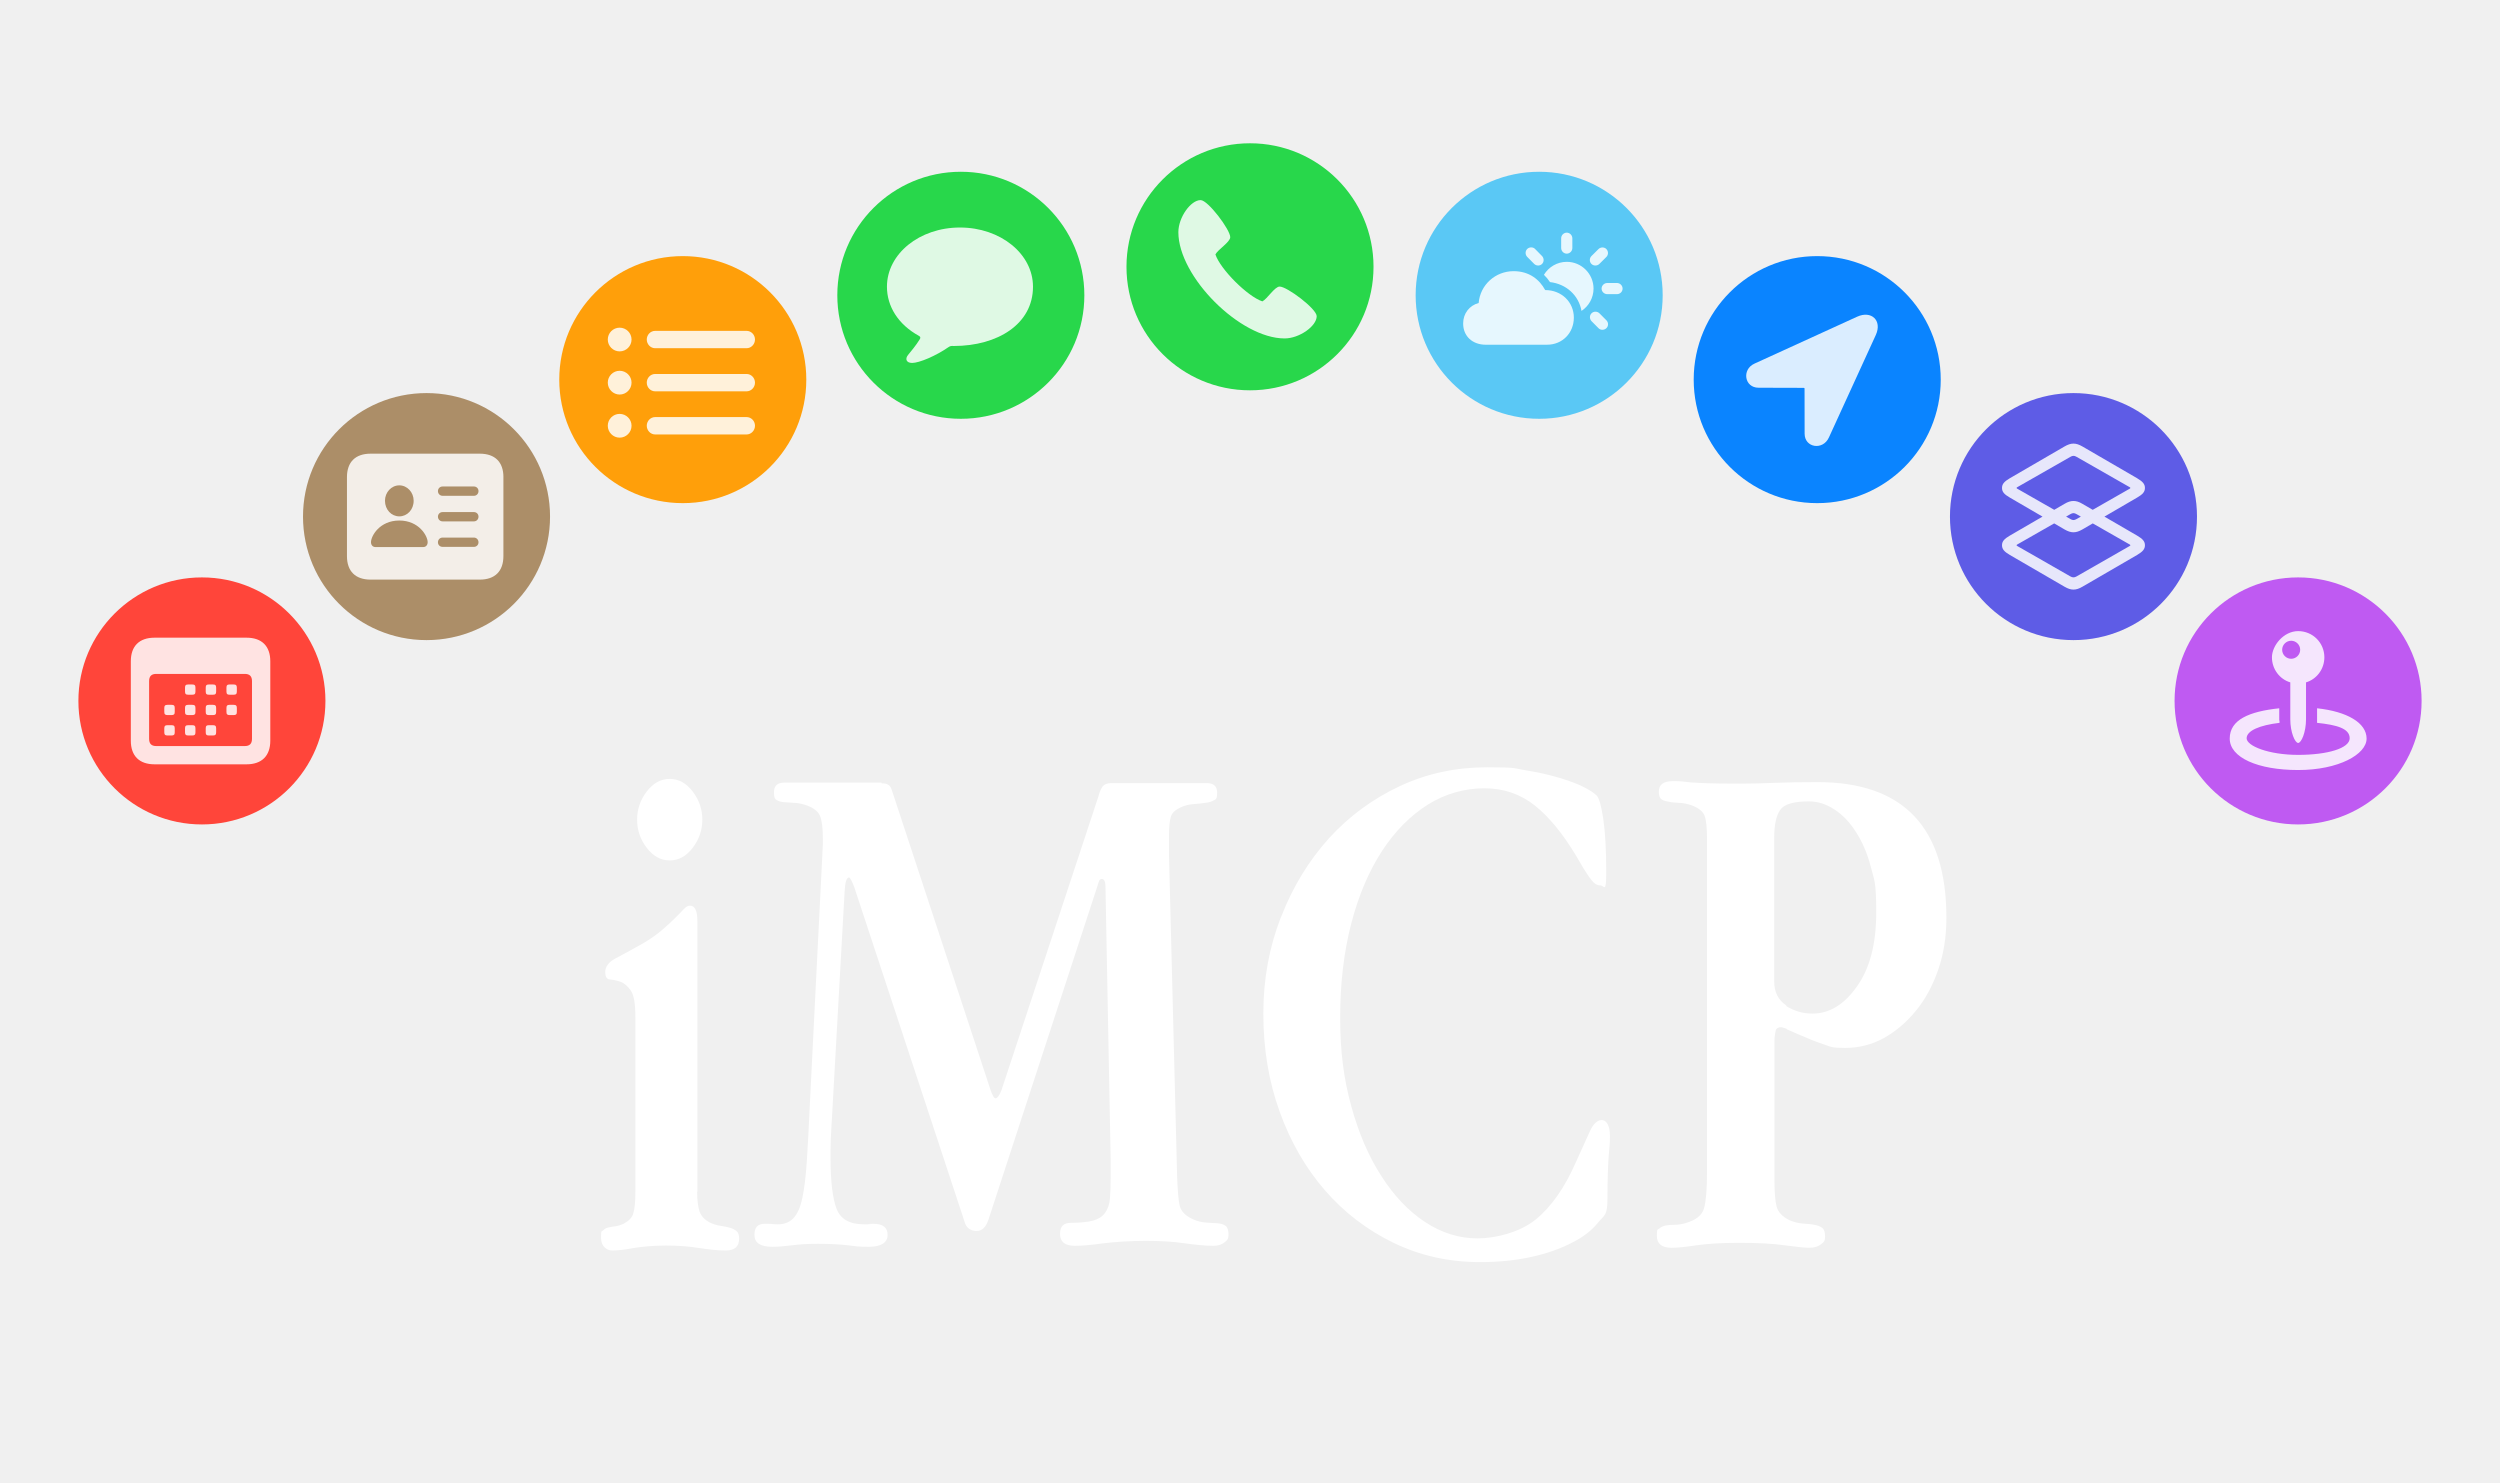
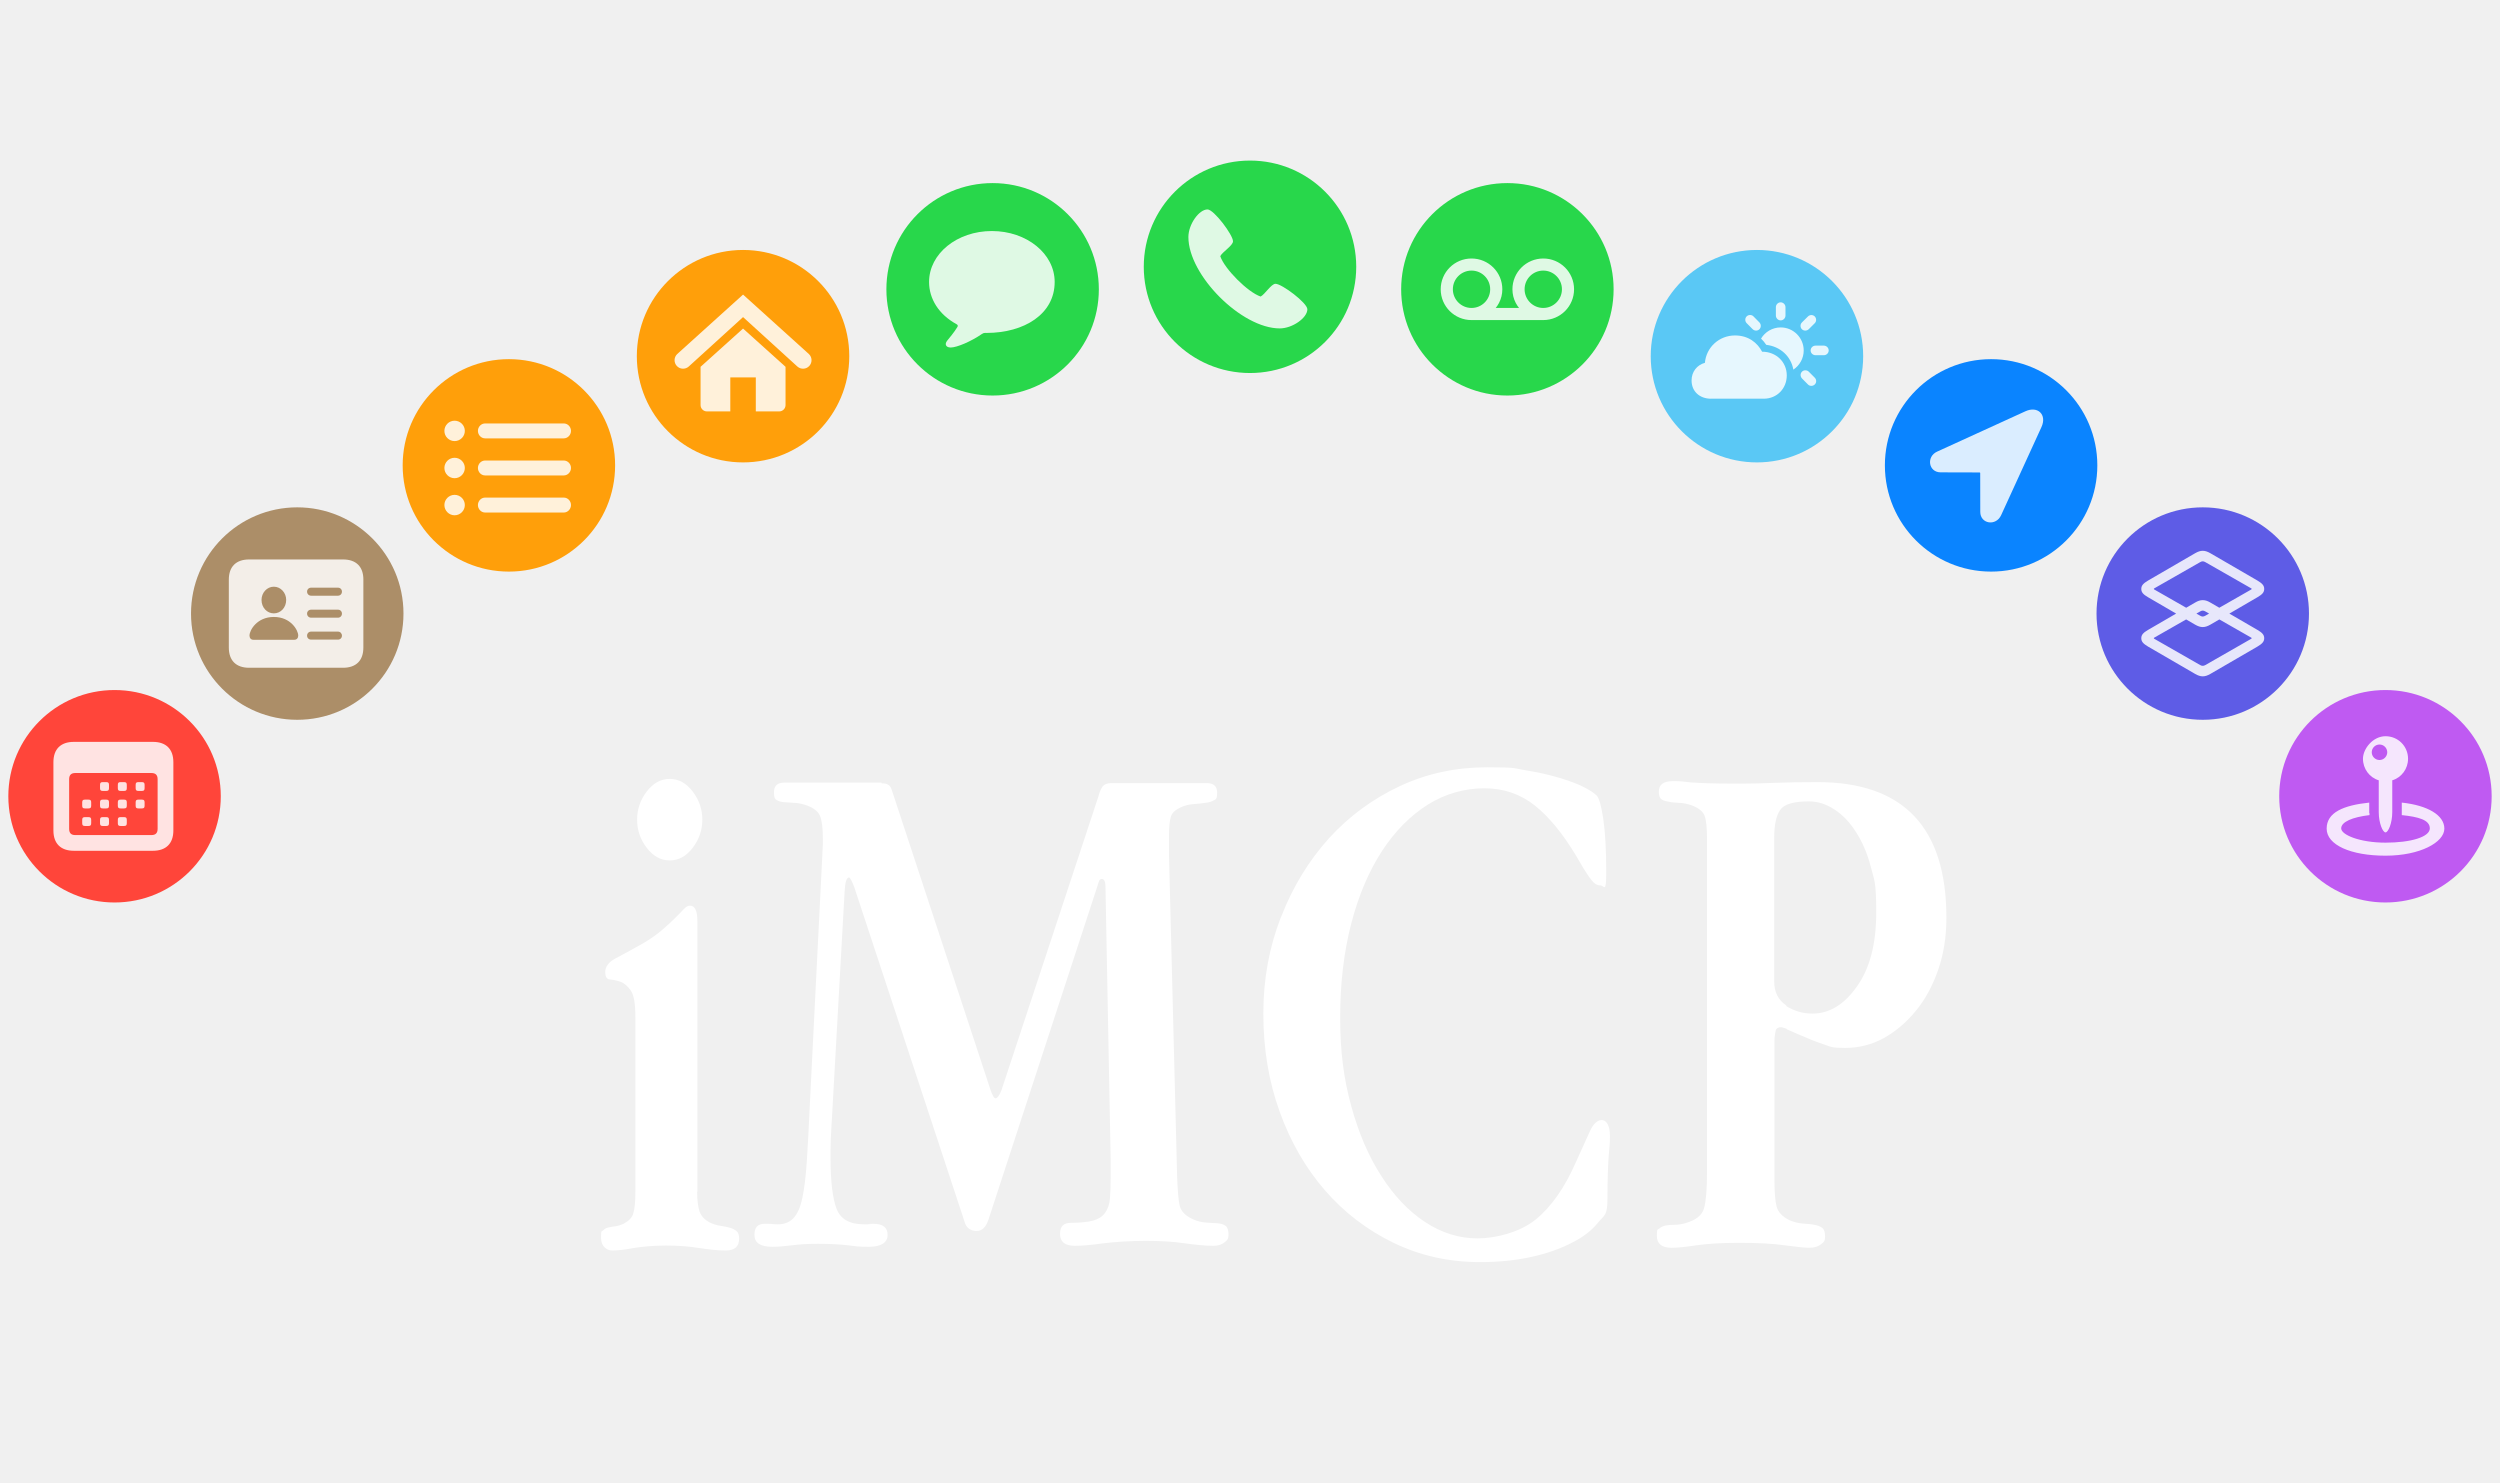
<svg xmlns="http://www.w3.org/2000/svg" viewBox="0 0 1012 600">
  <g fill="#fff">
    <path d="M282.2,482.4c0,3.6.4,6.3,1,8.1.7,1.8,2,3.2,3.8,4.2,1.6.8,3.1,1.3,4.6,1.5s2.8.5,3.9.8,2,.8,2.7,1.4,1,1.6,1,3c0,3.2-1.8,4.8-5.4,4.8s-6.6-.4-10.8-1c-4.2-.7-8.6-1-13.4-1s-9.5.4-13.1,1c-3.6.7-6.5,1-8.7,1s-4.5-1.7-4.5-5.1.2-2.4.8-3,1.2-1,2.1-1.2c.9-.2,1.9-.4,2.9-.5s2.1-.5,3.3-1c2.2-1.2,3.6-2.6,4-4.4.5-1.7.8-4.5.8-8.5v-70.8c0-5.4-.6-9-1.9-10.8s-2.7-3-4.2-3.5-2.9-.8-4.2-.9-1.9-1.1-1.9-3.1,1.4-4,4.1-5.4,6.5-3.5,11.5-6.3c3-1.8,5.5-3.6,7.6-5.4,2.1-1.8,3.8-3.4,5.2-4.8,1.4-1.4,2.5-2.5,3.4-3.5.9-.9,1.7-1.4,2.5-1.4,2,0,3,2.1,3,6.3v109.5ZM280.4,320.4c2.6,3.4,3.9,7.2,3.9,11.4s-1.3,8-3.9,11.4-5.7,5.1-9.3,5.1-6.7-1.7-9.3-5.1c-2.6-3.4-3.9-7.2-3.9-11.4s1.3-8,3.9-11.4,5.7-5.1,9.3-5.1,6.7,1.7,9.3,5.1Z" />
    <path d="M356.9,317.1c1,0,1.9.1,2.5.5.7.3,1.2,1,1.6,2.2l39.9,121.2c.8,2.4,1.5,3.6,2.1,3.6s1.6-1.1,2.4-3.3l39.3-119.1c.4-1.6,1-2.9,1.6-3.8.7-.9,1.9-1.4,3.5-1.4h38.7c2.8,0,4.2,1.3,4.2,3.9s-.5,2.6-1.4,3.1-2,.9-3.5,1c-1.4.2-3,.4-4.6.5-1.7.1-3.5.5-5.2,1.3-2.2,1-3.5,2.2-4,3.7-.5,1.5-.8,4.2-.8,8.2v7.1l3.3,130.5c.2,5.4.5,9.2,1,11.6.5,2.4,2.4,4.3,5.5,5.7,1.8.8,3.6,1.2,5.4,1.3s3.4.2,4.6.3c1.3.1,2.4.5,3.1,1,.8.6,1.2,1.8,1.2,3.6s-.5,2.2-1.6,3.1-2.6,1.4-4.6,1.4c-3.2,0-7-.4-11.5-1-4.5-.7-9.8-1-15.8-1s-12.4.4-17.2,1c-4.9.7-8.8,1-11.5,1-4,0-6-1.6-6-4.8s1.5-4.5,4.5-4.5,6.8-.3,8.9-.9c2.1-.6,3.7-1.6,4.8-3.1,1.1-1.5,1.8-3.4,2-5.8s.3-5.4.3-8.9v-6.9l-2.1-110.3c0-2.2-.5-3.3-1.5-3.3s-1.2,1-1.8,3l-44.1,135c-1,3-2.6,4.5-4.8,4.5s-4.2-1.2-4.8-3.6l-44.7-135.6c-1-2.6-1.7-3.9-2.1-3.9-1,0-1.6,1.9-1.8,5.7l-5.1,91.2c-.2,3.4-.4,6.5-.5,9.2-.1,2.8-.1,5.3-.1,7.5,0,9.3.8,16.1,2.4,20.4,1.6,4.3,5.3,6.4,11.1,6.4s1.2,0,1.8-.1c.6-.1,1.3-.1,2.1-.1,3.8,0,5.7,1.5,5.7,4.5s-2.5,4.8-7.5,4.8-5-.2-8.5-.6-7.5-.6-12.1-.6-7.5.2-10.6.6-5.8.6-8,.6c-4.8,0-7.2-1.6-7.2-4.8s1.4-4.5,4.2-4.5,2.2,0,3.1.1,1.6.1,2.2.1c2.6,0,4.7-.8,6.3-2.5,1.6-1.7,2.8-4.4,3.6-8.2.8-3.8,1.4-8.7,1.8-14.8s.8-13.5,1.2-22.5l5.1-101.9c0-.4,0-1.1.1-2.1s.1-2.3.1-3.9c0-4.6-.4-7.7-1.2-9.5-.8-1.8-2.6-3.2-5.4-4.2-1.8-.6-3.5-1-5.1-1-1.6-.1-3-.2-4.2-.3-1.2-.1-2.1-.4-2.9-.9s-1-1.5-1-3.1c0-2.6,1.4-3.9,4.2-3.9h39.3Z" />
    <path d="M518.7,370.9c4.7-12.1,11.2-22.6,19.3-31.6,8.2-9,17.8-16,28.7-21.1s22.7-7.6,35.2-7.6,10.6.4,15.6,1.2,9.5,1.8,13.5,3,7.3,2.4,9.9,3.7c2.6,1.3,4.4,2.5,5.4,3.5s1.9,4.1,2.7,9.5c.8,5.3,1.2,12.5,1.2,21.5s-.8,5.4-2.4,5.4-2.8-1-4.3-3.1-3.3-5-5.5-8.9c-5.4-9-11-15.8-16.8-20.4s-12.6-6.9-20.4-6.9-15.8,2.2-22.8,6.6c-7,4.4-13.2,10.6-18.5,18.7s-9.5,17.9-12.5,29.4-4.5,24.2-4.5,38.2,1.5,24.9,4.5,35.8,7,20.3,12.2,28.3c5.1,8,11,14.2,17.7,18.6s13.8,6.6,21.2,6.6,17.2-2.5,23.5-7.6,11.8-12.9,16.3-23.2c2.4-5.4,4.3-9.6,5.7-12.6s3-4.5,4.8-4.5,3.3,2.1,3.3,6.3-.2,4-.5,8.2-.5,10-.5,17.2-1.2,6.6-3.8,9.8-6,5.9-10.7,8.2c-4.6,2.4-10,4.3-16.3,5.7-6.3,1.4-13.2,2.1-20.8,2.1-12.6,0-24.2-2.6-35-7.8-10.7-5.2-20-12.3-27.8-21.3s-13.9-19.6-18.3-31.8c-4.4-12.2-6.6-25.4-6.6-39.6s2.4-27,7.1-39.1h0Z" />
    <path d="M723.1,416.4c-1.2-.4-1.9-.6-2.1-.6-1.2,0-2,.5-2.2,1.4s-.5,2.4-.5,4.4v55.9c0,5.2.3,8.9.9,11,.6,2.2,2.3,4,5.1,5.4,1.8.8,3.6,1.2,5.4,1.4,1.8.1,3.3.2,4.7.5,1.3.2,2.3.6,3.2,1.2.8.6,1.2,1.8,1.2,3.6s-.5,2.2-1.7,3.1c-1.1.9-2.7,1.4-4.7,1.4s-5.3-.4-10-1c-4.7-.7-10.8-1-18.5-1s-12.8.4-17.2,1c-4.5.7-7.8,1-10,1-4,0-6-1.6-6-4.8s.3-2.4,1-3,1.5-1,2.5-1.2,2.2-.3,3.6-.3,2.8-.2,4.2-.6c4.4-1.2,7-3.2,7.8-6.1.8-2.9,1.2-7.7,1.2-14.5v-135.1c0-4.4-.3-7.5-1-9.3-.7-1.8-2.5-3.2-5.2-4.2-1.8-.6-3.5-1-5.2-1-1.7-.1-3.2-.2-4.3-.5-1.2-.2-2.2-.5-2.8-1-.7-.5-1-1.5-1-3.1,0-2.8,1.9-4.2,5.7-4.2s3.2.1,7,.5c3.9.3,9.5.5,16.7.5h4.8c3.4,0,7.6-.1,12.6-.3,5-.2,10.8-.3,17.4-.3,34.8,0,52.2,18.3,52.2,54.9c0,7.8-1.1,14.6-3.3,21s-5.2,12-9,16.6c-3.8,4.7-8.2,8.4-13,11.1-4.9,2.7-10.2,4-15.8,4s-5.7-.5-8.7-1.5-6.3-2.3-9.9-3.9l-4.8-2.1h0ZM723,407.2c3.3,2.1,6.8,3.1,10.7,3.1,6.8,0,12.8-3.6,18-11,5.2-7.3,7.8-17.2,7.8-29.9s-.8-13-2.2-18.5-3.5-10.2-6-14.1-5.4-7-8.7-9.1c-3.3-2.2-6.8-3.3-10.3-3.3-6.2,0-10.1,1.1-11.7,3.5-1.6,2.3-2.4,6-2.4,11.2v58.2c0,4.4,1.7,7.6,5,9.8Z" />
  </g>
-   <svg version="1.1" viewBox="0 0 100 100" x="31.736" y="233.736" width="100" height="100">
+   <svg version="1.1" viewBox="0 0 100 100" x="3.373" y="279.327" width="86" height="86">
    <circle fill="#ff453a" cx="50" cy="50" r="50" />
    <g fill="#fff" fill-opacity="0.85">
      <path d="M30.83,75.66h37.23c6.18,0,9.62-3.42,9.62-9.56v-32.15c0-6.14-3.44-9.55-9.62-9.55H30.83c-6.17,0-9.61,3.4-9.61,9.55v32.15c0,6.15,3.44,9.56,9.61,9.56ZM31.52,68.27c-1.92,0-2.9-.9-2.9-2.94v-23.34c0-2.03.99-2.93,2.9-2.93h35.83c1.91,0,2.92.89,2.92,2.93v23.34c0,2.05-1.01,2.94-2.92,2.94H31.52ZM44.49,47.49h1.55c1,0,1.34-.31,1.34-1.3v-1.55c0-.99-.34-1.3-1.34-1.3h-1.55c-.99,0-1.33.31-1.33,1.3v1.55c0,.99.34,1.3,1.33,1.3ZM52.86,47.49h1.57c.99,0,1.33-.31,1.33-1.3v-1.55c0-.99-.34-1.3-1.33-1.3h-1.57c-.98,0-1.32.31-1.32,1.3v1.55c0,.99.34,1.3,1.32,1.3ZM61.25,47.49h1.57c.98,0,1.32-.31,1.32-1.3v-1.55c0-.99-.35-1.3-1.32-1.3h-1.57c-.98,0-1.32.31-1.32,1.3v1.55c0,.99.35,1.3,1.32,1.3ZM36.11,55.73h1.57c.98,0,1.32-.31,1.32-1.28v-1.57c0-.99-.35-1.3-1.32-1.3h-1.57c-.98,0-1.34.31-1.34,1.3v1.57c0,.98.36,1.28,1.34,1.28ZM44.49,55.73h1.55c1,0,1.34-.31,1.34-1.28v-1.57c0-.99-.34-1.3-1.34-1.3h-1.55c-.99,0-1.33.31-1.33,1.3v1.57c0,.98.34,1.28,1.33,1.28ZM52.86,55.73h1.57c.99,0,1.33-.31,1.33-1.28v-1.57c0-.99-.34-1.3-1.33-1.3h-1.57c-.98,0-1.32.31-1.32,1.3v1.57c0,.98.34,1.28,1.32,1.28ZM61.25,55.73h1.57c.98,0,1.32-.31,1.32-1.28v-1.57c0-.99-.35-1.3-1.32-1.3h-1.57c-.98,0-1.32.31-1.32,1.3v1.57c0,.98.35,1.28,1.32,1.28ZM36.11,63.99h1.57c.98,0,1.32-.32,1.32-1.3v-1.57c0-.99-.35-1.3-1.32-1.3h-1.57c-.98,0-1.34.31-1.34,1.3v1.57c0,.98.36,1.3,1.34,1.3ZM44.49,63.99h1.55c1,0,1.34-.32,1.34-1.3v-1.57c0-.99-.34-1.3-1.34-1.3h-1.55c-.99,0-1.33.31-1.33,1.3v1.57c0,.98.34,1.3,1.33,1.3ZM52.86,63.99h1.57c.99,0,1.33-.32,1.33-1.3v-1.57c0-.99-.34-1.3-1.33-1.3h-1.57c-.98,0-1.32.31-1.32,1.3v1.57c0,.98.34,1.3,1.32,1.3Z" />
    </g>
  </svg>
-   <svg version="1.1" viewBox="0 0 100 100" x="122.658" y="159.118" width="100" height="100">
+   <svg version="1.1" viewBox="0 0 100 100" x="77.327" y="205.373" width="86" height="86">
    <circle fill="#ac8e68" cx="50" cy="50" r="50" />
    <g fill="#fff" fill-opacity="0.85">
      <path class="st1" d="M81.12,34.03v31.97c0,6.1-3.41,9.51-9.57,9.51H27.35c-6.14,0-9.56-3.4-9.56-9.51v-31.97c0-6.11,3.42-9.5,9.56-9.5h44.21c6.16,0,9.57,3.39,9.57,9.5ZM27.52,60.35c0,1.1.64,1.99,1.84,1.99h19.25c1.22,0,1.85-.89,1.85-1.99,0-2.48-3.49-8.76-11.47-8.76s-11.47,6.27-11.47,8.76ZM56.53,58.49c-1.11,0-1.91.84-1.91,1.91s.8,1.86,1.91,1.86h12.64c1.07,0,1.87-.8,1.87-1.86s-.8-1.91-1.87-1.91h-12.64ZM56.53,48.17c-1.11,0-1.91.82-1.91,1.86s.8,1.91,1.91,1.91h12.64c1.07,0,1.87-.84,1.87-1.91s-.8-1.86-1.87-1.86h-12.64ZM33.18,43.58c0,3.62,2.61,6.33,5.8,6.33,3.21,0,5.81-2.71,5.81-6.33,0-3.41-2.6-6.23-5.81-6.23s-5.8,2.82-5.8,6.23ZM56.53,37.81c-1.11,0-1.91.82-1.91,1.87s.8,1.91,1.91,1.91h12.64c1.07,0,1.87-.84,1.87-1.91s-.8-1.87-1.87-1.87h-12.64Z" />
    </g>
  </svg>
-   <svg version="1.1" viewBox="0 0 100 100" x="226.390" y="103.672" width="100" height="100">
+   <svg version="1.1" viewBox="0 0 100 100" x="163.000" y="145.385" width="86" height="86">
    <circle fill="#ff9f0a" cx="50" cy="50" r="50" />
    <g fill="#fff" fill-opacity=".85">
      <path d="M38.83,72.2h36.98c1.91,0,3.42-1.64,3.42-3.53s-1.48-3.51-3.42-3.51h-36.98c-1.92,0-3.41,1.62-3.41,3.51s1.51,3.53,3.41,3.53Z" />
      <path d="M24.44,73.49c2.65,0,4.82-2.17,4.82-4.82s-2.17-4.8-4.82-4.8-4.8,2.15-4.8,4.8,2.17,4.82,4.8,4.82Z" />
      <path d="M38.83,54.74h36.98c1.91,0,3.42-1.64,3.42-3.51s-1.48-3.52-3.42-3.52h-36.98c-1.92,0-3.41,1.62-3.41,3.52s1.51,3.51,3.41,3.51Z" />
      <path d="M24.44,56.04c2.65,0,4.82-2.17,4.82-4.82s-2.17-4.8-4.82-4.8-4.8,2.15-4.8,4.8,2.17,4.82,4.8,4.82Z" />
      <path d="M38.83,37.29h36.98c1.91,0,3.42-1.64,3.42-3.52s-1.48-3.51-3.42-3.51h-36.98c-1.92,0-3.41,1.62-3.41,3.51s1.51,3.52,3.41,3.52Z" />
      <path d="M24.44,38.57c2.65,0,4.82-2.15,4.82-4.8s-2.17-4.8-4.82-4.8-4.8,2.15-4.8,4.8,2.17,4.8,4.8,4.8Z" />
    </g>
  </svg>
-   <svg viewBox="0 0 100 100" x="338.946" y="69.529" width="100" height="100">
+   <svg viewBox="0 0 100 100" x="257.788" y="101.184" width="86" height="86">
+     <circle fill="#ff9f0a" cx="50" cy="50" r="50" />
+     <g fill="#fff" opacity=".85">
+       <path d="M50,21 81,49a4,4 0 0 1-5.4,5.9L50,31.6 24.4,54.9A4,4 0 0 1 19,49Z" />
+       <path fill-rule="evenodd" d="M50,37 70,55V73a3,3 0 0 1-3,3H33a3,3 0 0 1-3-3V55ZM44,60h12v16H44Z" />
+     </g>
+   </svg>
+   <svg viewBox="0 0 100 100" x="358.811" y="74.115" width="86" height="86">
    <circle fill="#28d74b" cx="50" cy="50" r="50" />
    <g fill="#fff" fill-opacity="0.85">
      <path d="M30.19,77.4c3.04,0,9.82-2.94,14.79-6.39.59-.4,1.01-.5,1.53-.5.3.01.53.02.7.02,17.63-.04,32-8.83,32-23.99,0-13.3-13.15-23.97-29.56-23.97s-29.56,10.67-29.56,23.97c0,7.9,4.52,15.26,12.9,19.86.63.34.75.71.46,1.29-1.56,2.6-3.8,5.19-4.83,6.48-1.36,1.68-.56,3.21,1.57,3.21Z" />
    </g>
  </svg>
-   <svg viewBox="0 0 100 100" x="456.000" y="58.000" width="100" height="100">
+   <svg viewBox="0 0 100 100" x="463.000" y="65.000" width="86" height="86">
    <circle fill="#28d74b" cx="50" cy="50" r="50" />
    <g fill="#fff" fill-opacity="0.85">
      <path d="M30,23c-4,0-9,7-9,13,0,18,25,43,43,43,6,0,13-5,13-9,0-3-12-12-15-12-2,0-5,5-7,6-6-2-17-13-19-19,1-2,6-5,6-7,0-3-9-15-12-15Z" />
    </g>
  </svg>
-   <svg version="1.1" viewBox="0 0 100 100" x="573.054" y="69.529" width="100" height="100">
+   <svg viewBox="0 0 100 100" x="567.189" y="74.115" width="86" height="86">
+     <circle fill="#28d74b" cx="50" cy="50" r="50" />
+     <g fill="#fff" stroke="#fff" stroke-width="22" stroke-linejoin="round" opacity="0.85">
+       <path transform="translate(20.000 36.882) scale(0.12596)" d="M1.06581e-14 104.043C1.06581e-14 161.656 46.572 208.086 104.043 208.086L372.297 208.086C429.839 208.086 476.341 161.585 476.341 104.043C476.341 46.431 429.768 0 372.297 0C314.685 0 268.048 46.502 268.048 104.043C268.048 137.03 284.031 166.78 309.472 184.8L166.868 184.8C192.309 166.78 208.292 137.03 208.292 104.043C208.292 46.431 161.72 0 104.043 0C46.502 0 1.06581e-14 46.502 1.06581e-14 104.043ZM23.421 103.908C23.421 59.335 59.605 23.151 104.178 23.151C148.752 23.151 184.865 59.335 184.865 103.908C184.865 148.617 148.752 184.8 104.178 184.8C59.605 184.8 23.421 148.617 23.421 103.908ZM291.476 103.908C291.476 59.335 327.589 23.151 372.162 23.151C416.736 23.151 453.055 59.335 453.055 103.908C453.055 148.617 416.736 184.8 372.162 184.8C327.589 184.8 291.476 148.617 291.476 103.908Z" />
+     </g>
+   </svg>
+   <svg version="1.1" viewBox="0 0 100 100" x="668.212" y="101.184" width="86" height="86">
    <circle fill="#5ac8f5" cx="50" cy="50" r="50" />
    <g fill="#fff" fill-opacity=".85">
      <path d="M74.42,57.32l2.79,2.8c.88.88.9,2.32.02,3.18-.87.87-2.36.91-3.21.02l-2.8-2.82c-.87-.91-.9-2.34-.02-3.21.87-.87,2.32-.86,3.21.02ZM72.01,47.29c0,3.77-1.94,7.1-4.87,9.04-1.12-6.3-6.15-10.91-12.76-11.67-.7-1.05-1.51-2.04-2.45-2.94,1.89-3.15,5.34-5.26,9.26-5.26,5.95,0,10.82,4.87,10.82,10.84ZM83.77,47.3c0,1.24-1.03,2.24-2.27,2.24h-3.94c-1.23,0-2.29-.99-2.29-2.24s1.06-2.27,2.29-2.27h3.94c1.24,0,2.27,1.03,2.27,2.27ZM77.2,31.29c.87.87.88,2.34-.01,3.21l-2.8,2.79c-.88.87-2.35.89-3.23.03-.87-.87-.87-2.35.03-3.22l2.81-2.79c.89-.89,2.33-.89,3.21-.03ZM48.37,31.28l2.78,2.82c.86.89.88,2.34.02,3.21-.87.87-2.32.86-3.22-.04l-2.78-2.81c-.86-.86-.89-2.31-.02-3.19.87-.87,2.37-.88,3.22,0ZM63.43,26.92v3.95c0,1.24-1.03,2.28-2.27,2.28s-2.25-1.05-2.25-2.28v-3.95c0-1.24,1.03-2.27,2.25-2.27s2.27,1.04,2.27,2.27Z" />
      <path d="M28.42,70.01h24.81c6.15,0,10.81-4.74,10.81-10.97s-4.91-11.15-11.61-11.15c-2.24-4.2-6.41-7.65-12.77-7.65-7.41,0-13.54,5.56-14.15,12.88-3.78,1.03-6.28,4.25-6.28,8.31,0,5.07,3.69,8.59,9.19,8.59Z" />
    </g>
  </svg>
-   <svg version="1.1" viewBox="0 0 100 100" x="685.610" y="103.672" width="100" height="100">
+   <svg version="1.1" viewBox="0 0 100 100" x="763.000" y="145.385" width="86" height="86">
    <circle fill="#0a84ff" cx="50" cy="50" r="50" />
    <g fill="#fff" fill-opacity="0.85">
      <path d="M26.24,53.28l18.31.05c.23,0,.32.09.32.31l.03,18.25c0,5.68,7.4,6.9,9.84,1.51l18.98-41.47c2.65-5.85-1.77-10.03-7.54-7.41l-41.58,19c-5.21,2.36-4.09,9.75,1.64,9.76Z" />
    </g>
  </svg>
-   <svg viewBox="0 0 100 100" x="789.342" y="159.118" width="100" height="100">
+   <svg viewBox="0 0 100 100" x="848.673" y="205.373" width="86" height="86">
    <circle fill="#5e5ce6" cx="50" cy="50" r="50" />
    <g fill="#fff" fill-opacity="0.85" transform="translate(50 50) scale(0.58) translate(-62.33895 34.1361)">
      <path d="M62.334 16.811C64.314 16.811 66.211 16.168 68.574 14.81L106.744-7.354C110.703-9.686 112.217-11.448 112.217-14.144C112.217-16.778 110.703-18.593 106.744-20.873L68.574-43.047C66.211-44.446 64.314-45.038 62.334-45.038C60.364-45.038 58.467-44.446 56.104-43.047L17.935-20.873C13.975-18.593 12.461-16.778 12.461-14.144C12.461-11.448 13.975-9.686 17.935-7.354L56.104 14.81C58.467 16.168 60.364 16.811 62.334 16.811ZM62.334 8.274C61.628 8.274 61.006 8.087 60.187 7.621L23.031-13.653C22.78-13.758 22.655-13.873 22.655-14.144C22.655-14.353 22.78-14.468 23.031-14.625L60.187-35.847C61.006-36.314 61.628-36.552 62.334-36.552C63.039-36.552 63.672-36.314 64.491-35.847L101.648-14.625C101.898-14.468 102.023-14.353 102.023-14.144C102.023-13.873 101.898-13.758 101.648-13.653L64.491 7.621C63.672 8.087 63.039 8.274 62.334 8.274ZM62.334-23.183C64.314-23.183 66.211-23.816 68.574-25.174L106.744-47.399C110.703-49.68 112.217-51.442 112.217-54.128C112.217-56.824 110.703-58.576 106.744-60.919L68.574-83.082C66.211-84.44 64.314-85.083 62.334-85.083C60.364-85.083 58.467-84.44 56.104-83.082L17.935-60.919C13.975-58.576 12.461-56.824 12.461-54.128C12.461-51.442 13.975-49.68 17.935-47.399L56.104-25.174C58.467-23.816 60.364-23.183 62.334-23.183ZM62.334-31.72C61.628-31.72 61.006-31.959 60.187-32.425L23.031-53.648C22.78-53.752 22.655-53.919 22.655-54.128C22.655-54.389 22.78-54.514 23.031-54.619L60.187-75.841C61.006-76.308 61.628-76.546 62.334-76.546C63.039-76.546 63.672-76.308 64.491-75.841L101.648-54.619C101.898-54.514 102.023-54.389 102.023-54.128C102.023-53.919 101.898-53.752 101.648-53.648L64.491-32.425C63.672-31.959 63.039-31.72 62.334-31.72Z" />
    </g>
  </svg>
-   <svg version="1.1" viewBox="0 0 100 100" x="880.264" y="233.736" width="100" height="100">
+   <svg version="1.1" viewBox="0 0 100 100" x="922.627" y="279.327" width="86" height="86">
    <circle fill="#bf5af2" cx="50" cy="50" r="50" />
    <g fill="#fff" fill-opacity="0.85">
      <path d="M42.49,57.93v.94c-8.01.94-13.32,3.18-13.32,6.25s8.84,6.72,20.86,6.72,20.86-2.71,20.86-6.72-5.3-5.42-13.2-6.25v-5.89c12.14,1.3,20.04,5.89,20.04,12.26s-11.31,12.73-27.7,12.73-27.7-5.07-27.7-12.73,7.9-10.96,20.04-12.26v4.95h.12Z" />
      <path d="M60.64,32.35c0,4.71-3.06,8.84-7.43,10.14v14.97c0,5.19-1.89,9.55-3.18,9.55s-3.18-4.36-3.18-9.55v-14.97c-4.36-1.3-7.43-5.42-7.43-10.14s4.71-10.61,10.61-10.61,10.61,4.71,10.61,10.61ZM43.55,29.29c0,2,1.65,3.65,3.65,3.65s3.65-1.65,3.65-3.65-1.65-3.65-3.65-3.65-3.65,1.65-3.65,3.65h0Z" />
    </g>
  </svg>
</svg>
